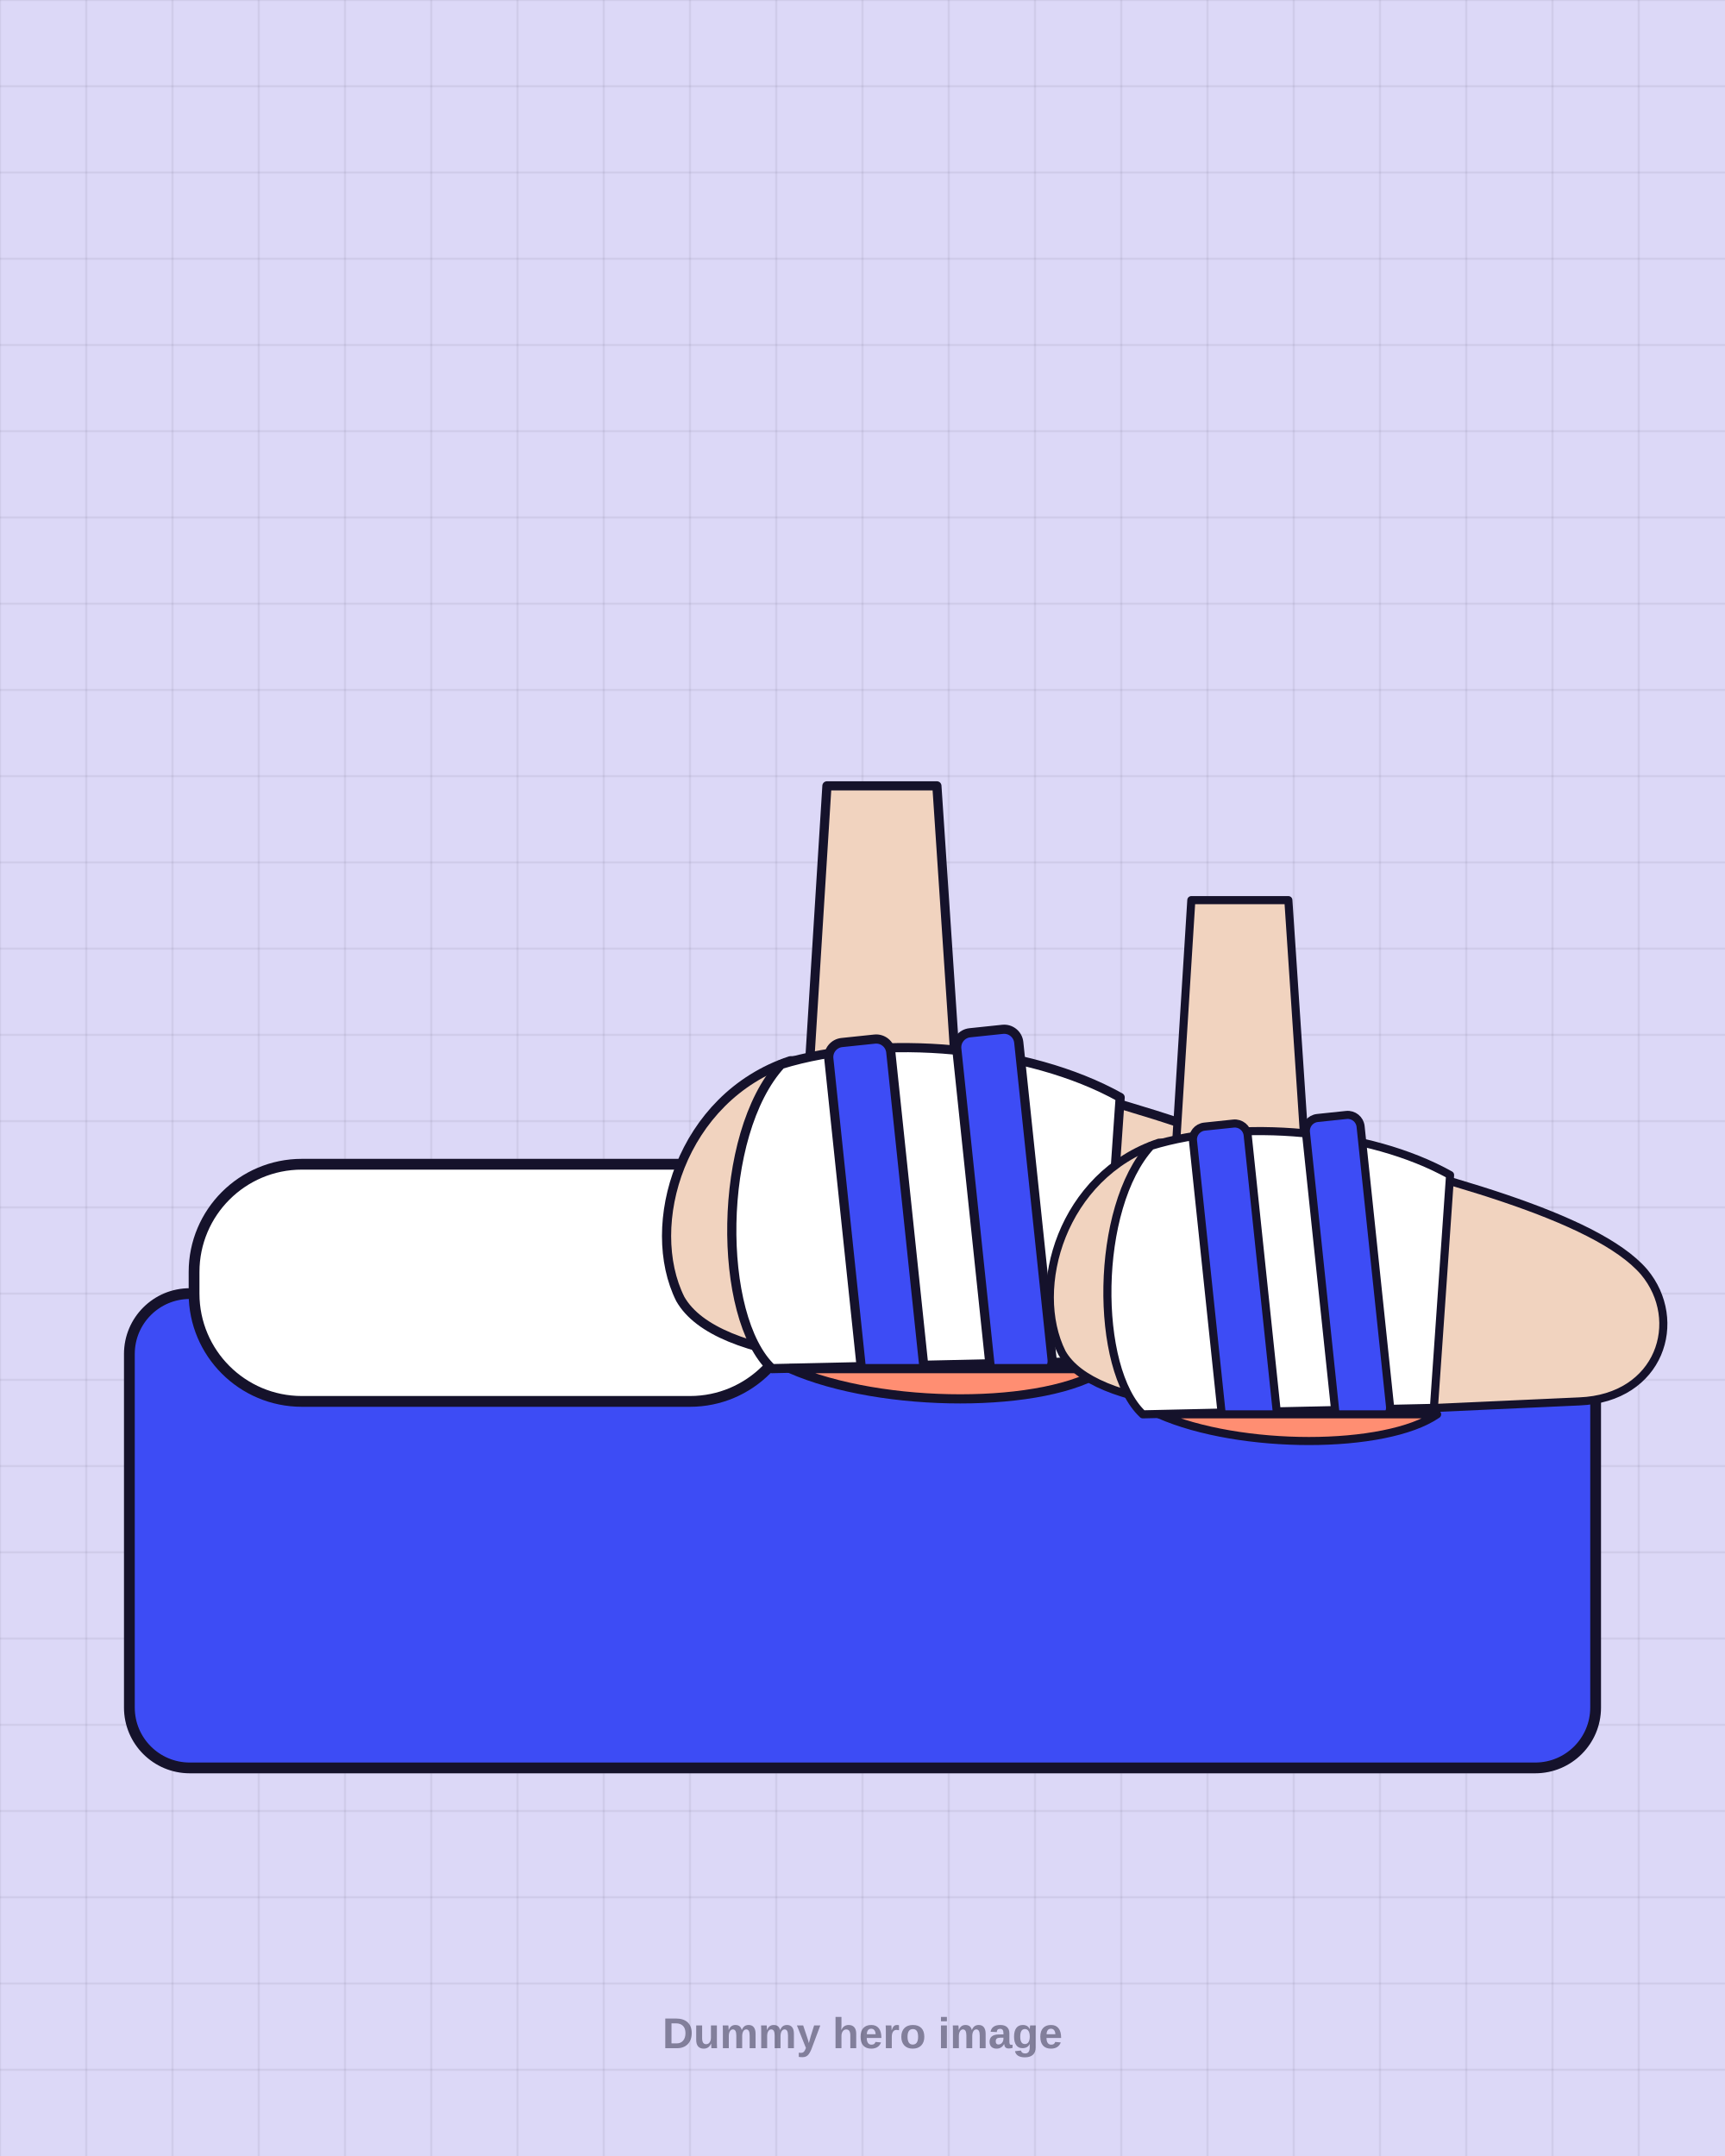
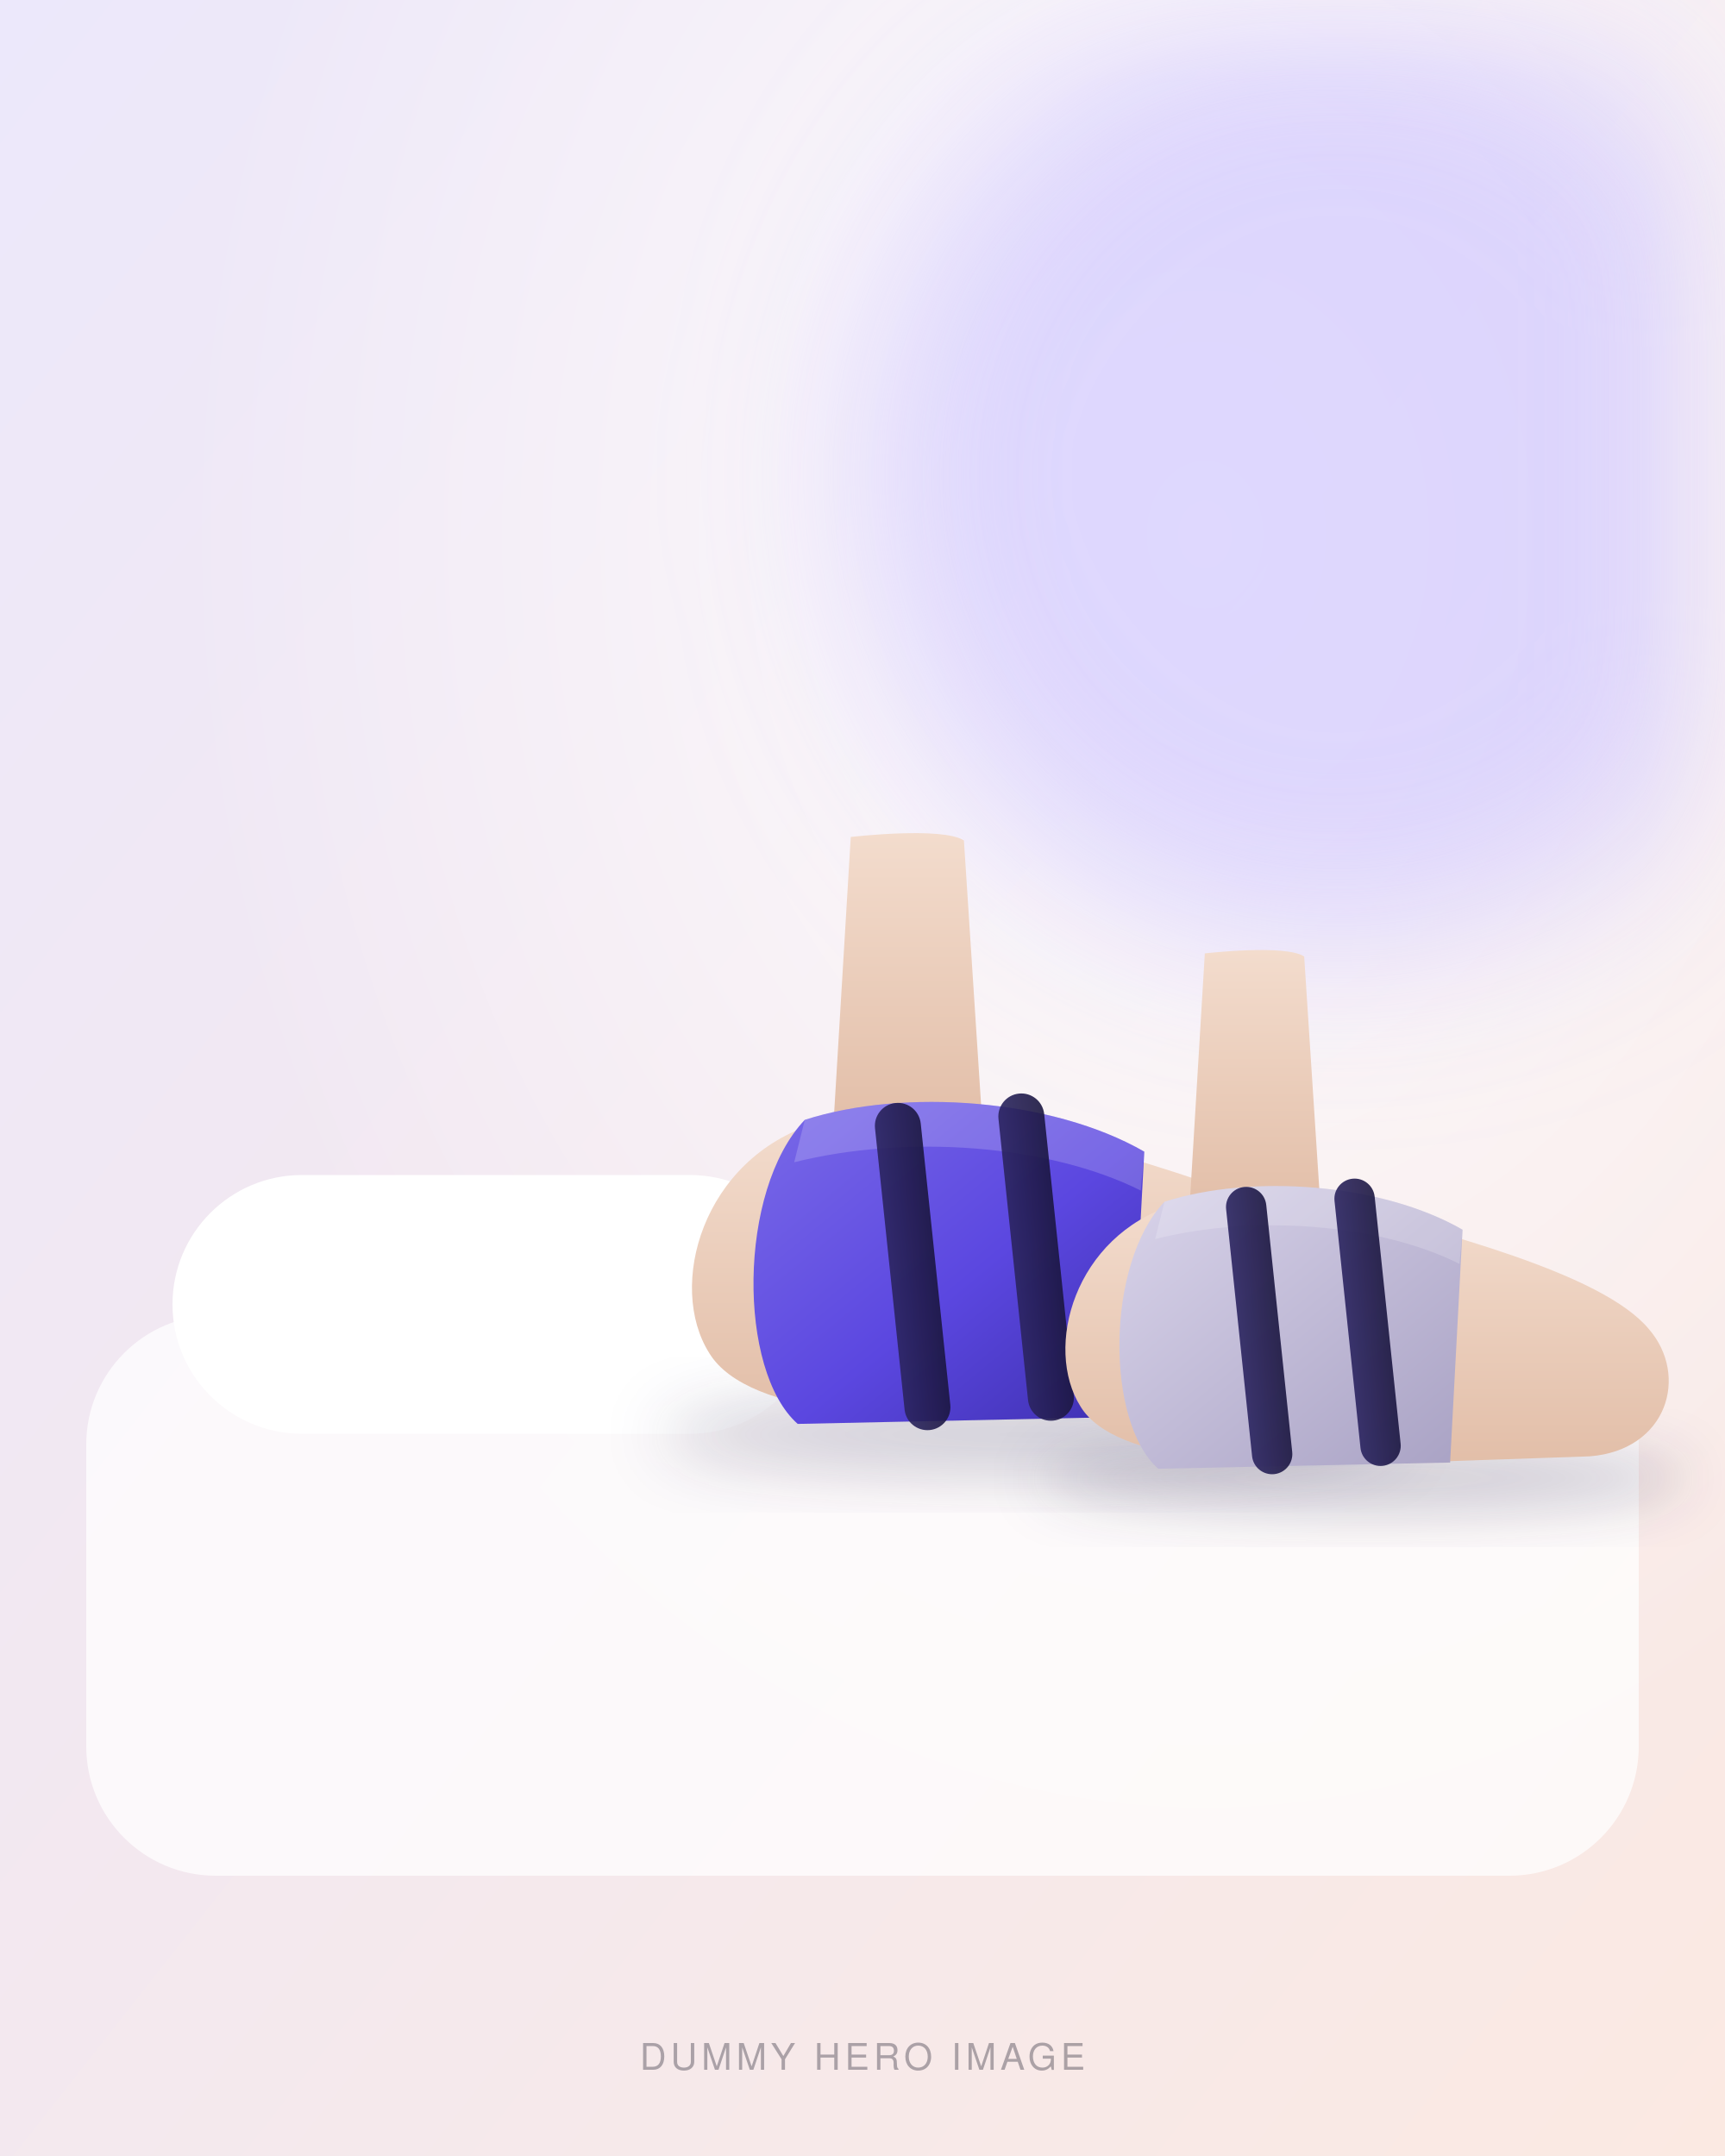
<svg xmlns="http://www.w3.org/2000/svg" viewBox="0 0 800 1000" width="800" height="1000">
-   <rect width="800" height="1000" fill="#dcd8f7" />
-   <path d="M0 0V1000" stroke="#15122b" stroke-opacity=".06" />
-   <path d="M40 0V1000" stroke="#15122b" stroke-opacity=".06" />
-   <path d="M80 0V1000" stroke="#15122b" stroke-opacity=".06" />
-   <path d="M120 0V1000" stroke="#15122b" stroke-opacity=".06" />
-   <path d="M160 0V1000" stroke="#15122b" stroke-opacity=".06" />
-   <path d="M200 0V1000" stroke="#15122b" stroke-opacity=".06" />
-   <path d="M240 0V1000" stroke="#15122b" stroke-opacity=".06" />
-   <path d="M280 0V1000" stroke="#15122b" stroke-opacity=".06" />
-   <path d="M320 0V1000" stroke="#15122b" stroke-opacity=".06" />
-   <path d="M360 0V1000" stroke="#15122b" stroke-opacity=".06" />
-   <path d="M400 0V1000" stroke="#15122b" stroke-opacity=".06" />
-   <path d="M440 0V1000" stroke="#15122b" stroke-opacity=".06" />
-   <path d="M480 0V1000" stroke="#15122b" stroke-opacity=".06" />
-   <path d="M520 0V1000" stroke="#15122b" stroke-opacity=".06" />
-   <path d="M560 0V1000" stroke="#15122b" stroke-opacity=".06" />
-   <path d="M600 0V1000" stroke="#15122b" stroke-opacity=".06" />
-   <path d="M640 0V1000" stroke="#15122b" stroke-opacity=".06" />
-   <path d="M680 0V1000" stroke="#15122b" stroke-opacity=".06" />
-   <path d="M720 0V1000" stroke="#15122b" stroke-opacity=".06" />
-   <path d="M760 0V1000" stroke="#15122b" stroke-opacity=".06" />
-   <path d="M0 0H800" stroke="#15122b" stroke-opacity=".06" />
-   <path d="M0 40H800" stroke="#15122b" stroke-opacity=".06" />
-   <path d="M0 80H800" stroke="#15122b" stroke-opacity=".06" />
-   <path d="M0 120H800" stroke="#15122b" stroke-opacity=".06" />
-   <path d="M0 160H800" stroke="#15122b" stroke-opacity=".06" />
-   <path d="M0 200H800" stroke="#15122b" stroke-opacity=".06" />
-   <path d="M0 240H800" stroke="#15122b" stroke-opacity=".06" />
-   <path d="M0 280H800" stroke="#15122b" stroke-opacity=".06" />
-   <path d="M0 320H800" stroke="#15122b" stroke-opacity=".06" />
-   <path d="M0 360H800" stroke="#15122b" stroke-opacity=".06" />
-   <path d="M0 400H800" stroke="#15122b" stroke-opacity=".06" />
-   <path d="M0 440H800" stroke="#15122b" stroke-opacity=".06" />
-   <path d="M0 480H800" stroke="#15122b" stroke-opacity=".06" />
-   <path d="M0 520H800" stroke="#15122b" stroke-opacity=".06" />
-   <path d="M0 560H800" stroke="#15122b" stroke-opacity=".06" />
-   <path d="M0 600H800" stroke="#15122b" stroke-opacity=".06" />
-   <path d="M0 640H800" stroke="#15122b" stroke-opacity=".06" />
-   <path d="M0 680H800" stroke="#15122b" stroke-opacity=".06" />
-   <path d="M0 720H800" stroke="#15122b" stroke-opacity=".06" />
-   <path d="M0 760H800" stroke="#15122b" stroke-opacity=".06" />
-   <path d="M0 800H800" stroke="#15122b" stroke-opacity=".06" />
-   <path d="M0 840H800" stroke="#15122b" stroke-opacity=".06" />
-   <path d="M0 880H800" stroke="#15122b" stroke-opacity=".06" />
-   <path d="M0 920H800" stroke="#15122b" stroke-opacity=".06" />
-   <path d="M0 960H800" stroke="#15122b" stroke-opacity=".06" />
-   <rect x="60" y="600" width="680" height="220" rx="28" fill="#3d4cf5" stroke="#15122b" stroke-width="5" />
-   <rect x="90" y="540" width="280" height="110" rx="50" fill="#ffffff" stroke="#15122b" stroke-width="5" />
-   <g transform="translate(460 560) scale(0.85)" stroke="#15122b" stroke-width="5" stroke-linejoin="round">
-     <path d="M-90 -230 L-30 -230 L-20 -80 L-100 -70 Z" fill="#f1d3bf" />
-     <path d="M-110 -80 C-170 -60 -190 10 -170 50 C-150 85 -60 90 40 85 L150 80 C200 78 215 30 190 0 C160 -35 60 -60 -20 -80 Z" fill="#f1d3bf" />
-     <path d="M-115 -78 C-60 -95 20 -88 70 -60 L60 84 L-120 88 C-150 60 -150 -40 -115 -78 Z" fill="#ffffff" />
-     <rect x="-80" y="-98" width="34" height="190" rx="8" fill="#3d4cf5" transform="rotate(-6)" />
-     <rect x="-10" y="-96" width="34" height="190" rx="8" fill="#3d4cf5" transform="rotate(-6)" />
-     <path d="M-110 88 C-60 110 30 110 62 88 Z" fill="#ff8e72" />
+   <defs>
+     <linearGradient id="bgA" x1="0" y1="0" x2="1" y2="1">
+       <stop offset="0" stop-color="#ece8fb" />
+       <stop offset="1" stop-color="#fbe9e2" />
+     </linearGradient>
+     <linearGradient id="bgB" x1="0" y1="0" x2="0" y2="1">
+       <stop offset="0" stop-color="#f3f1fa" />
+       <stop offset="1" stop-color="#e3def4" />
+     </linearGradient>
+     <linearGradient id="bgC" x1="0" y1="0" x2="1" y2="1">
+       <stop offset="0" stop-color="#2a2348" />
+       <stop offset="1" stop-color="#14112a" />
+     </linearGradient>
+     <linearGradient id="skin" x1="0" y1="0" x2="0" y2="1">
+       <stop offset="0" stop-color="#f3dccd" />
+       <stop offset="1" stop-color="#e2bea8" />
+     </linearGradient>
+     <linearGradient id="wrap" x1="0" y1="0" x2="1" y2="1">
+       <stop offset="0" stop-color="#7a6ae8" />
+       <stop offset=".55" stop-color="#5b47e0" />
+       <stop offset="1" stop-color="#3d2fae" />
+     </linearGradient>
+     <linearGradient id="wrap2" x1="0" y1="0" x2="1" y2="1">
+       <stop offset="0" stop-color="#d9d4ea" />
+       <stop offset="1" stop-color="#a9a2c4" />
+     </linearGradient>
+     <linearGradient id="strap" x1="0" y1="0" x2="1" y2="0">
+       <stop offset="0" stop-color="#2b2460" />
+       <stop offset="1" stop-color="#1b1640" />
+     </linearGradient>
+     <radialGradient id="glow" cx=".7" cy=".25" r=".6">
+       <stop offset="0" stop-color="#ffffff" stop-opacity=".9" />
+       <stop offset="1" stop-color="#ffffff" stop-opacity="0" />
+     </radialGradient>
+     <filter id="soft" x="-50%" y="-50%" width="200%" height="200%">
+       <feGaussianBlur stdDeviation="18" />
+     </filter>
+     <filter id="softer" x="-50%" y="-50%" width="200%" height="200%">
+       <feGaussianBlur stdDeviation="40" />
+     </filter>
+   </defs>
+   <rect width="800" height="1000" fill="url(#bgA)" />
+   <rect width="800" height="1000" fill="url(#glow)" />
+   <circle cx="620" cy="220" r="220" fill="#c9bfff" opacity=".6" filter="url(#softer)" />
+   <rect x="40" y="610" width="720" height="260" rx="60" fill="#fff" opacity=".75" />
+   <rect x="80" y="545" width="300" height="120" rx="60" fill="#fff" />
+   <g transform="translate(470 585) scale(0.82)">
+     <ellipse cx="10" cy="98" rx="210" ry="22" fill="#2a2150" opacity=".22" filter="url(#soft)" />
+     <path d="M-92 -240 C-92 -240 -40 -246 -28 -238 L-18 -84 L-102 -74 Z" fill="url(#skin)" />
+     <path d="M-112 -78 C-176 -58 -196 14 -172 52 C-150 88 -60 92 40 88 L156 84 C206 80 220 32 194 2 C164 -34 62 -60 -20 -82 Z" fill="url(#skin)" />
+     <path d="M-118 -80 C-62 -98 22 -92 74 -62 L66 88 L-122 92 C-156 62 -156 -40 -118 -80 Z" fill="url(#wrap)" />
+     <path d="M-118 -80 C-62 -98 22 -92 74 -62 L72 -40 C20 -66 -60 -72 -124 -56 Z" fill="#fff" opacity=".18" />
+     <rect x="-70" y="-96" width="26" height="186" rx="13" fill="url(#strap)" transform="rotate(-6)" opacity=".9" />
+     <rect x="0" y="-94" width="26" height="186" rx="13" fill="url(#strap)" transform="rotate(-6)" opacity=".9" />
  </g>
-   <g transform="translate(620 590) scale(0.75)" stroke="#15122b" stroke-width="5" stroke-linejoin="round">
-     <path d="M-90 -230 L-30 -230 L-20 -80 L-100 -70 Z" fill="#f1d3bf" />
-     <path d="M-110 -80 C-170 -60 -190 10 -170 50 C-150 85 -60 90 40 85 L150 80 C200 78 215 30 190 0 C160 -35 60 -60 -20 -80 Z" fill="#f1d3bf" />
-     <path d="M-115 -78 C-60 -95 20 -88 70 -60 L60 84 L-120 88 C-150 60 -150 -40 -115 -78 Z" fill="#ffffff" />
-     <rect x="-80" y="-98" width="34" height="190" rx="8" fill="#3d4cf5" transform="rotate(-6)" />
-     <rect x="-10" y="-96" width="34" height="190" rx="8" fill="#3d4cf5" transform="rotate(-6)" />
-     <path d="M-110 88 C-60 110 30 110 62 88 Z" fill="#ff8e72" />
+   <g transform="translate(625 615) scale(0.72)">
+     <ellipse cx="10" cy="98" rx="210" ry="22" fill="#2a2150" opacity=".22" filter="url(#soft)" />
+     <path d="M-92 -240 C-92 -240 -40 -246 -28 -238 L-18 -84 L-102 -74 Z" fill="url(#skin)" />
+     <path d="M-112 -78 C-176 -58 -196 14 -172 52 C-150 88 -60 92 40 88 L156 84 C206 80 220 32 194 2 C164 -34 62 -60 -20 -82 Z" fill="url(#skin)" />
+     <path d="M-118 -80 C-62 -98 22 -92 74 -62 L66 88 L-122 92 C-156 62 -156 -40 -118 -80 Z" fill="url(#wrap2)" />
+     <path d="M-118 -80 C-62 -98 22 -92 74 -62 L72 -40 C20 -66 -60 -72 -124 -56 Z" fill="#fff" opacity=".18" />
+     <rect x="-70" y="-96" width="26" height="186" rx="13" fill="url(#strap)" transform="rotate(-6)" opacity=".9" />
+     <rect x="0" y="-94" width="26" height="186" rx="13" fill="url(#strap)" transform="rotate(-6)" opacity=".9" />
  </g>
-   <text x="400.0" y="950" font-family="Arial,sans-serif" font-size="20" font-weight="700" fill="#15122b" fill-opacity=".45" text-anchor="middle">Dummy hero image</text>
+   <text x="400.0" y="960" font-family="Helvetica,Arial,sans-serif" font-size="17" letter-spacing="2" fill="#1d1b2c" fill-opacity=".35" text-anchor="middle">DUMMY HERO IMAGE</text>
</svg>
